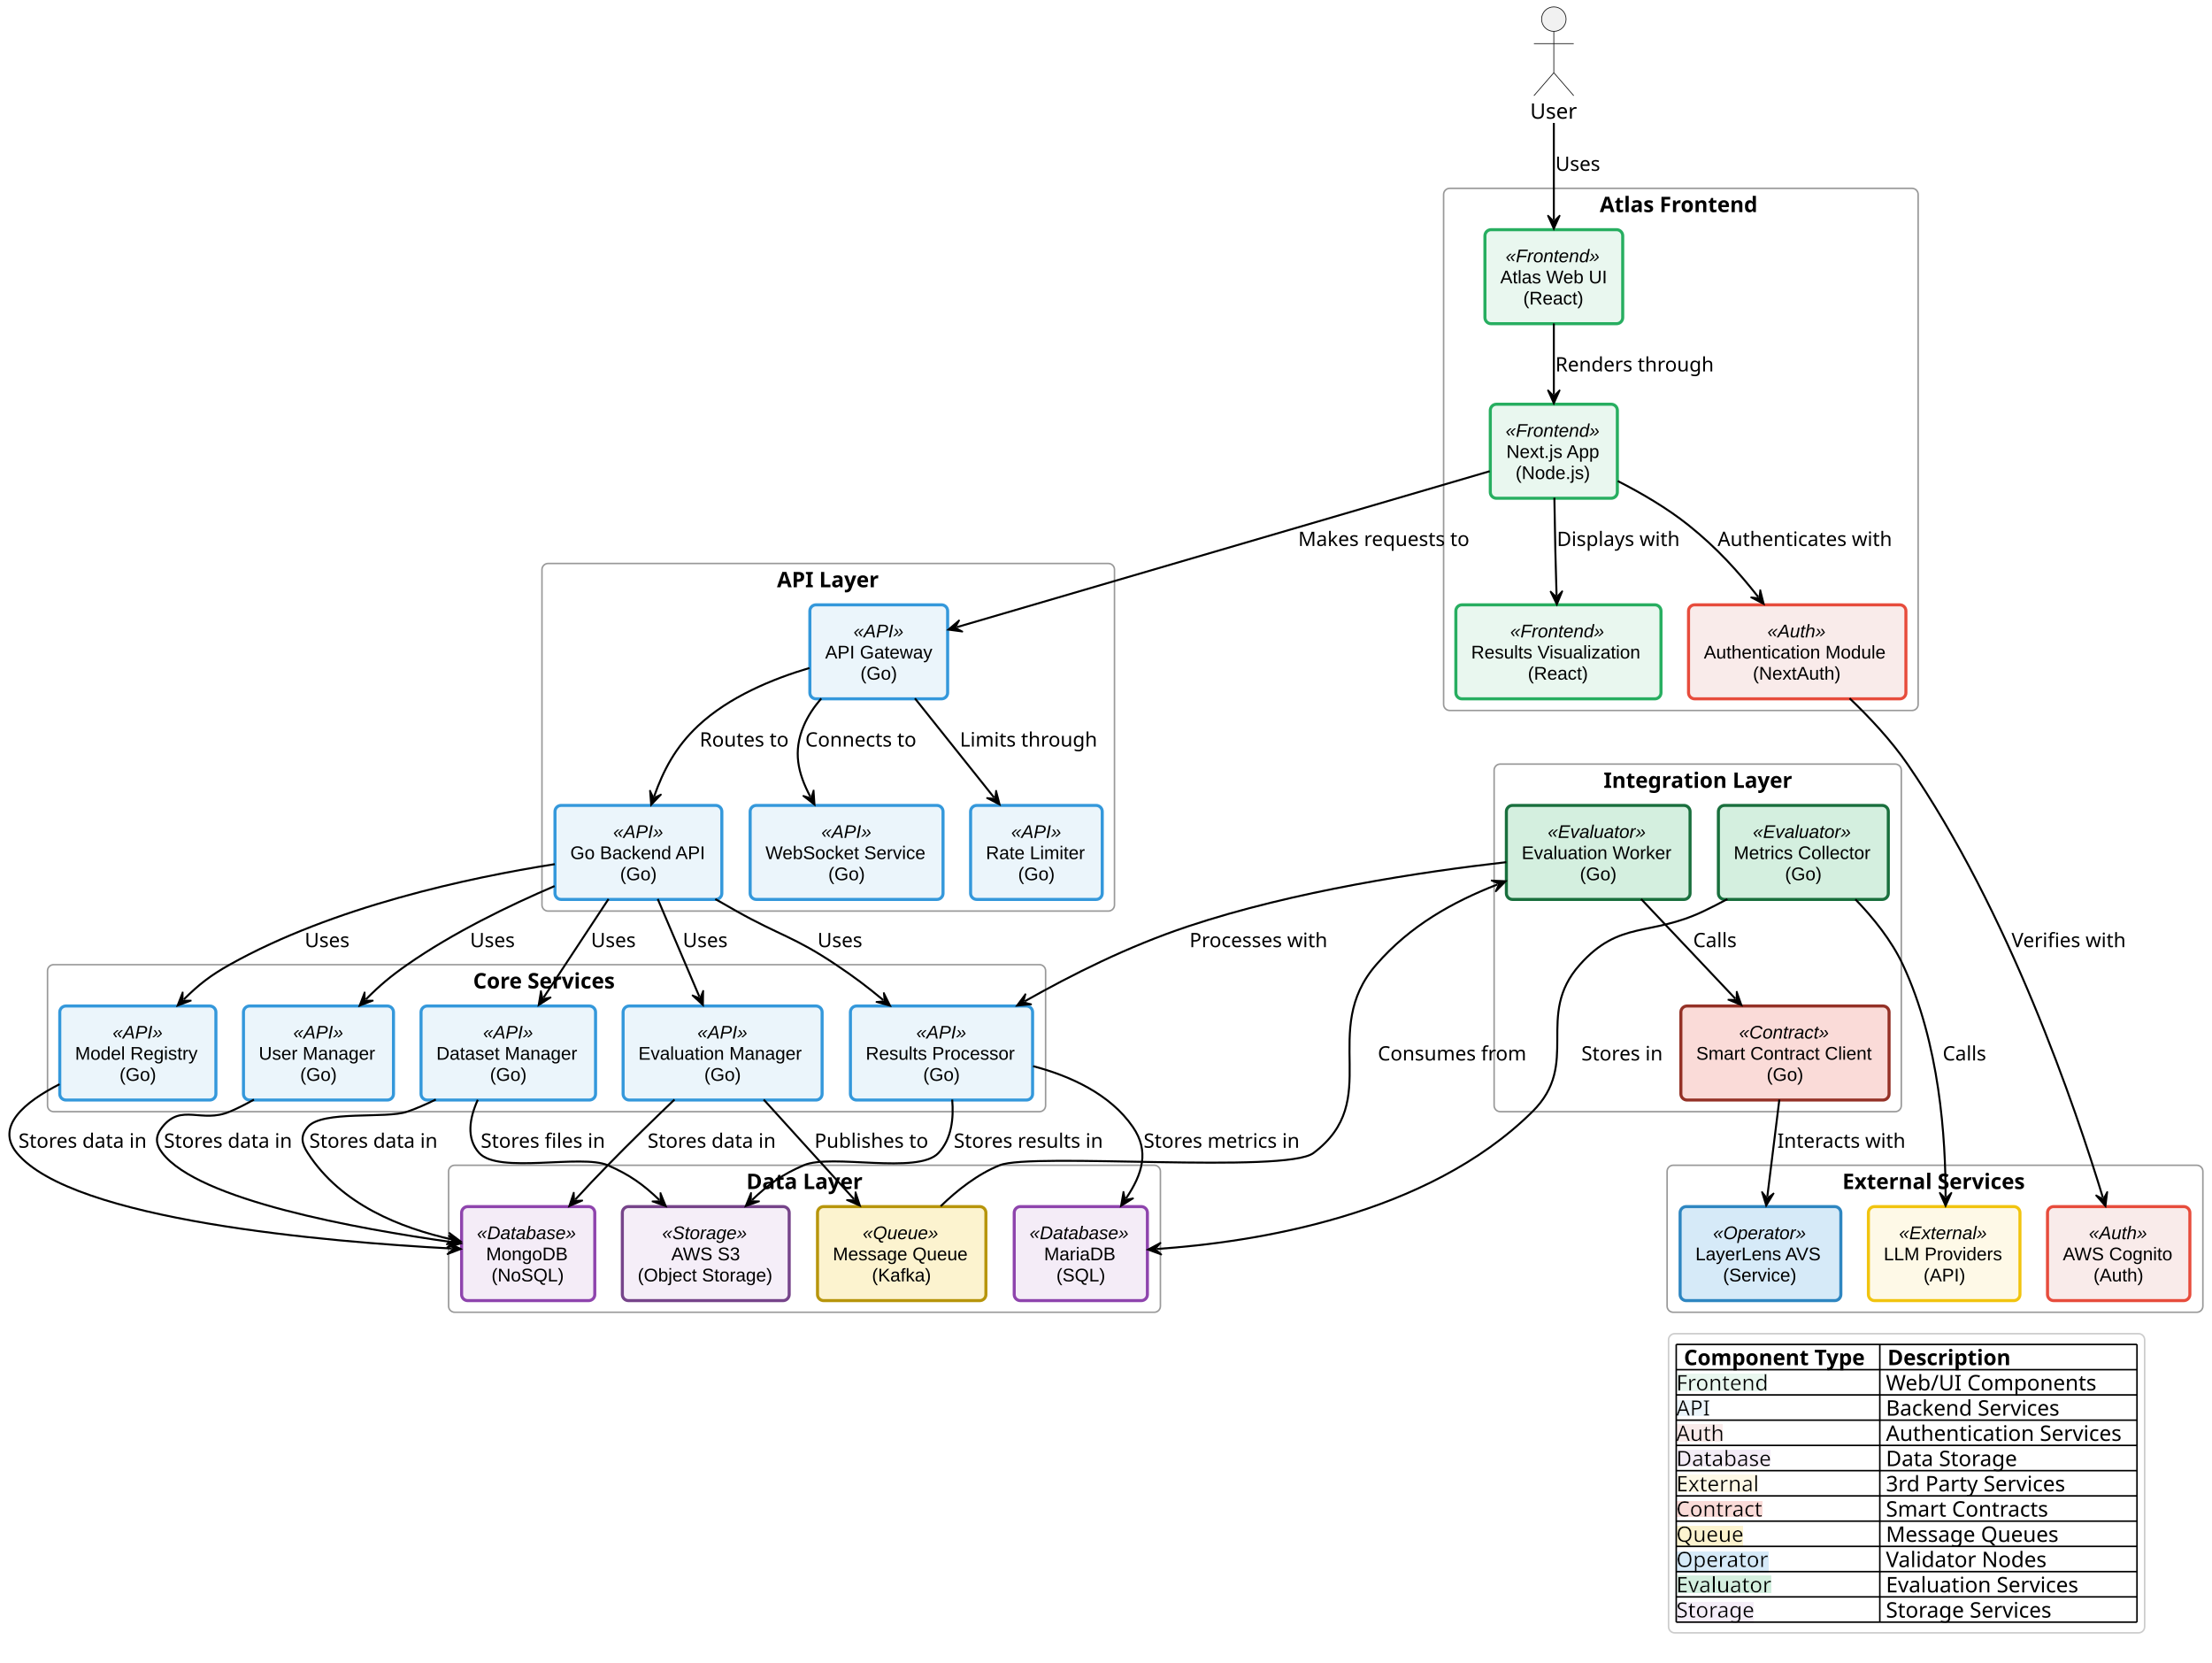
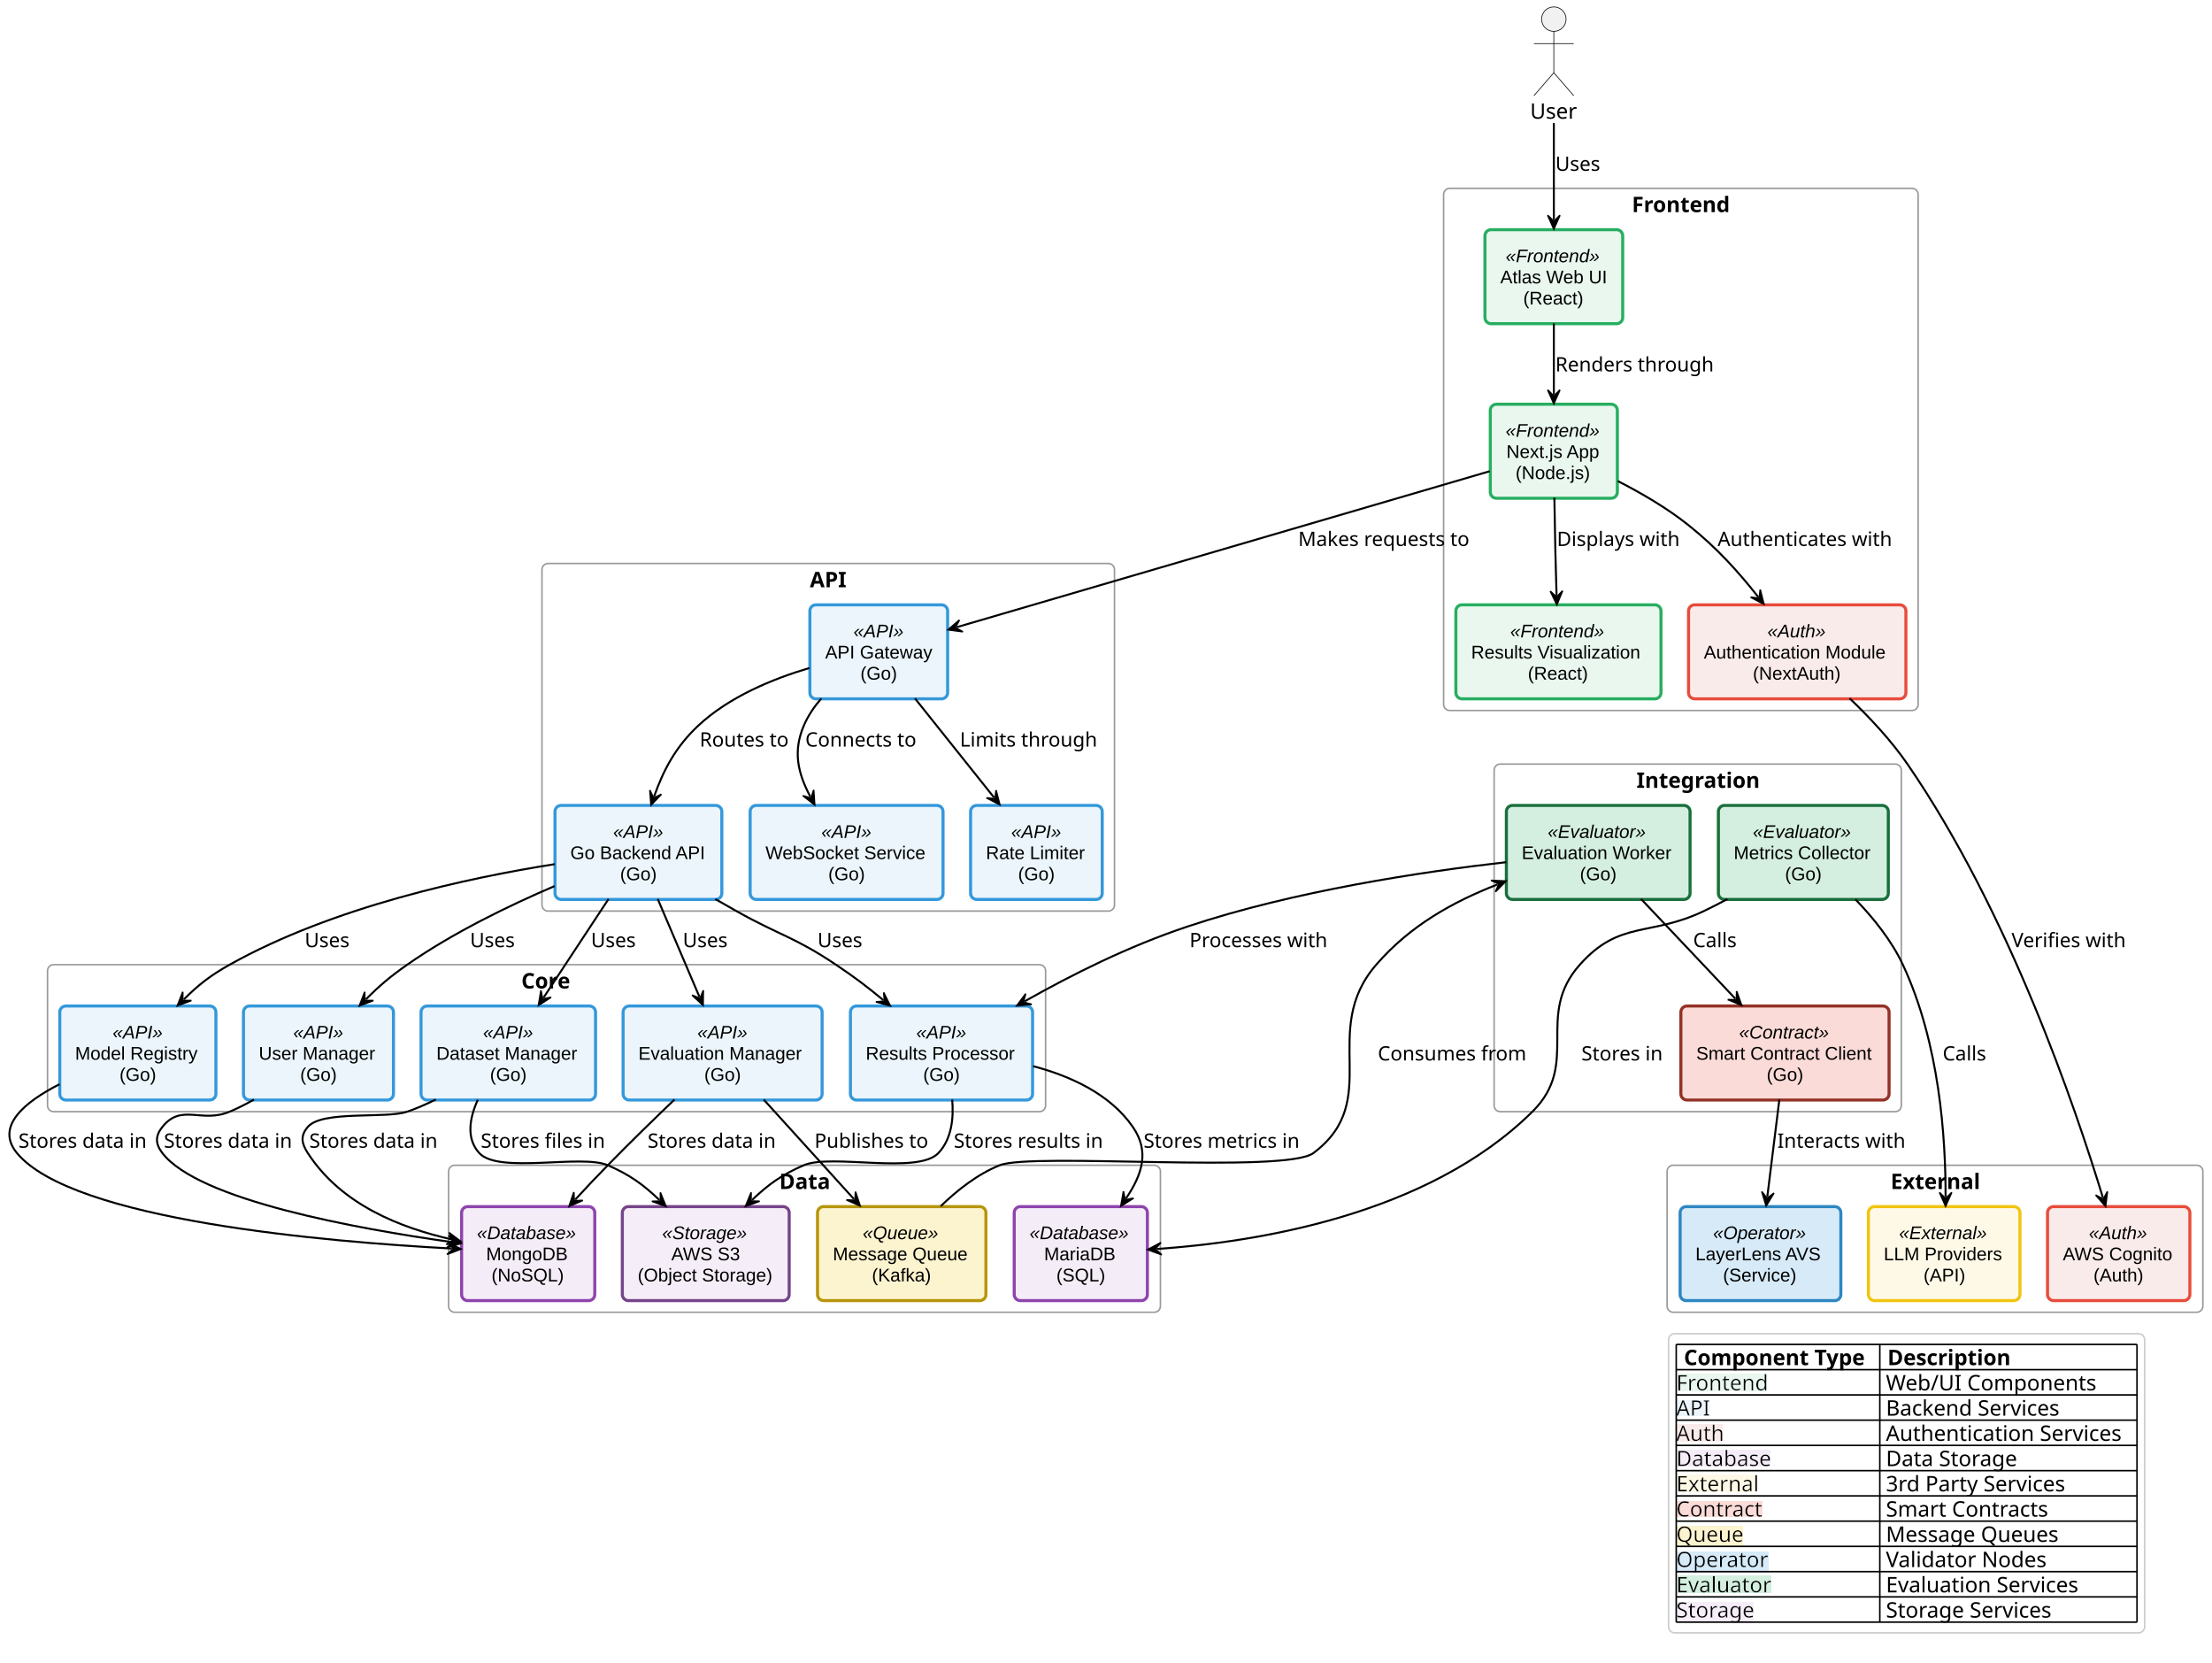
<svg xmlns="http://www.w3.org/2000/svg" contentStyleType="text/css" height="1086px" preserveAspectRatio="none" style="width:1445px;height:1086px;background:#FFFFFF;" version="1.1" viewBox="0 0 1445 1086" width="1445px" zoomAndPan="magnify">
  <defs>
-     <filter height="1" id="bwd6c2pl0nqwu0" width="1" x="0" y="0">
+     <filter height="1" id="b29hys389j7mc0" width="1" x="0" y="0">
      <feFlood flood-color="#E9F7EF" result="flood" />
      <feComposite in="SourceGraphic" in2="flood" operator="over" />
    </filter>
-     <filter height="1" id="bwd6c2pl0nqwu1" width="1" x="0" y="0">
+     <filter height="1" id="b29hys389j7mc1" width="1" x="0" y="0">
      <feFlood flood-color="#EBF5FB" result="flood" />
      <feComposite in="SourceGraphic" in2="flood" operator="over" />
    </filter>
-     <filter height="1" id="bwd6c2pl0nqwu2" width="1" x="0" y="0">
+     <filter height="1" id="b29hys389j7mc2" width="1" x="0" y="0">
      <feFlood flood-color="#F9EBEA" result="flood" />
      <feComposite in="SourceGraphic" in2="flood" operator="over" />
    </filter>
-     <filter height="1" id="bwd6c2pl0nqwu3" width="1" x="0" y="0">
+     <filter height="1" id="b29hys389j7mc3" width="1" x="0" y="0">
      <feFlood flood-color="#F4ECF7" result="flood" />
      <feComposite in="SourceGraphic" in2="flood" operator="over" />
    </filter>
-     <filter height="1" id="bwd6c2pl0nqwu4" width="1" x="0" y="0">
+     <filter height="1" id="b29hys389j7mc4" width="1" x="0" y="0">
      <feFlood flood-color="#FEF9E7" result="flood" />
      <feComposite in="SourceGraphic" in2="flood" operator="over" />
    </filter>
-     <filter height="1" id="bwd6c2pl0nqwu5" width="1" x="0" y="0">
+     <filter height="1" id="b29hys389j7mc5" width="1" x="0" y="0">
      <feFlood flood-color="#FADBD8" result="flood" />
      <feComposite in="SourceGraphic" in2="flood" operator="over" />
    </filter>
-     <filter height="1" id="bwd6c2pl0nqwu6" width="1" x="0" y="0">
+     <filter height="1" id="b29hys389j7mc6" width="1" x="0" y="0">
      <feFlood flood-color="#FCF3CF" result="flood" />
      <feComposite in="SourceGraphic" in2="flood" operator="over" />
    </filter>
-     <filter height="1" id="bwd6c2pl0nqwu7" width="1" x="0" y="0">
+     <filter height="1" id="b29hys389j7mc7" width="1" x="0" y="0">
      <feFlood flood-color="#D6EAF8" result="flood" />
      <feComposite in="SourceGraphic" in2="flood" operator="over" />
    </filter>
-     <filter height="1" id="bwd6c2pl0nqwu8" width="1" x="0" y="0">
+     <filter height="1" id="b29hys389j7mc8" width="1" x="0" y="0">
      <feFlood flood-color="#D4EFDF" result="flood" />
      <feComposite in="SourceGraphic" in2="flood" operator="over" />
    </filter>
-     <filter height="1" id="bwd6c2pl0nqwu9" width="1" x="0" y="0">
+     <filter height="1" id="b29hys389j7mc9" width="1" x="0" y="0">
      <feFlood flood-color="#F5EEF8" result="flood" />
      <feComposite in="SourceGraphic" in2="flood" operator="over" />
    </filter>
  </defs>
  <g>
-     <g id="cluster_Atlas Frontend">
+     <g id="cluster_Frontend">
      <rect fill="none" height="341" rx="4" ry="4" style="stroke:#999999;stroke-width:1.0;" width="310" x="943.043" y="123" />
-       <text fill="#000000" font-family="sans-serif" font-size="14" font-weight="bold" lengthAdjust="spacing" textLength="106" x="1045.043" y="138.535">Atlas Frontend</text>
-     </g>
-     <g id="cluster_API Layer">
+       <text fill="#000000" font-family="sans-serif" font-size="14" font-weight="bold" lengthAdjust="spacing" textLength="64" x="1066.043" y="138.535">Frontend</text>
+     </g>
+     <g id="cluster_API">
      <rect fill="none" height="227" rx="4" ry="4" style="stroke:#999999;stroke-width:1.0;" width="374" x="354.043" y="368" />
-       <text fill="#000000" font-family="sans-serif" font-size="14" font-weight="bold" lengthAdjust="spacing" textLength="67" x="507.543" y="383.535">API Layer</text>
-     </g>
-     <g id="cluster_Core Services">
+       <text fill="#000000" font-family="sans-serif" font-size="14" font-weight="bold" lengthAdjust="spacing" textLength="24" x="529.043" y="383.535">API</text>
+     </g>
+     <g id="cluster_Core">
      <rect fill="none" height="96" rx="4" ry="4" style="stroke:#999999;stroke-width:1.0;" width="652" x="31.043" y="630" />
-       <text fill="#000000" font-family="sans-serif" font-size="14" font-weight="bold" lengthAdjust="spacing" textLength="96" x="309.043" y="645.535">Core Services</text>
-     </g>
-     <g id="cluster_Integration Layer">
+       <text fill="#000000" font-family="sans-serif" font-size="14" font-weight="bold" lengthAdjust="spacing" textLength="33" x="340.543" y="645.535">Core</text>
+     </g>
+     <g id="cluster_Integration">
      <rect fill="none" height="227" rx="4" ry="4" style="stroke:#999999;stroke-width:1.0;" width="266" x="976.043" y="499" />
-       <text fill="#000000" font-family="sans-serif" font-size="14" font-weight="bold" lengthAdjust="spacing" textLength="123" x="1047.543" y="514.535">Integration Layer</text>
-     </g>
-     <g id="cluster_Data Layer">
+       <text fill="#000000" font-family="sans-serif" font-size="14" font-weight="bold" lengthAdjust="spacing" textLength="80" x="1069.043" y="514.535">Integration</text>
+     </g>
+     <g id="cluster_Data">
      <rect fill="none" height="96" rx="4" ry="4" style="stroke:#999999;stroke-width:1.0;" width="465" x="293.043" y="761" />
-       <text fill="#000000" font-family="sans-serif" font-size="14" font-weight="bold" lengthAdjust="spacing" textLength="76" x="487.543" y="776.535">Data Layer</text>
-     </g>
-     <g id="cluster_External Services">
+       <text fill="#000000" font-family="sans-serif" font-size="14" font-weight="bold" lengthAdjust="spacing" textLength="33" x="509.043" y="776.535">Data</text>
+     </g>
+     <g id="cluster_External">
      <rect fill="none" height="96" rx="4" ry="4" style="stroke:#999999;stroke-width:1.0;" width="350" x="1089.043" y="761" />
-       <text fill="#000000" font-family="sans-serif" font-size="14" font-weight="bold" lengthAdjust="spacing" textLength="121" x="1203.543" y="776.535">External Services</text>
+       <text fill="#000000" font-family="sans-serif" font-size="14" font-weight="bold" lengthAdjust="spacing" textLength="58" x="1235.043" y="776.535">External</text>
    </g>
    <g id="elem_user">
      <ellipse cx="1015.043" cy="12.5" fill="#F1F1F1" rx="8" ry="8" style="stroke:#181818;stroke-width:0.5;" />
      <path d="M1015.043,20.5 L1015.043,47.5 M1002.043,28.5 L1028.043,28.5 M1015.043,47.5 L1002.043,62.5 M1015.043,47.5 L1028.043,62.5 " fill="none" style="stroke:#181818;stroke-width:0.5;" />
      <text fill="#000000" font-family="sans-serif" font-size="14" lengthAdjust="spacing" textLength="31" x="999.543" y="77.535">User</text>
    </g>
    <g id="elem_web_ui">
      <rect fill="#E9F7EF" height="61.397" rx="4" ry="4" style="stroke:#27AE60;stroke-width:2.0;" width="90" x="970.043" y="150" />
      <text fill="#000000" font-family="Arial" font-size="12" font-style="italic" lengthAdjust="spacing" textLength="63" x="983.543" y="171.256">«Frontend»</text>
      <text fill="#000000" font-family="Arial" font-size="12" lengthAdjust="spacing" textLength="70" x="980.043" y="185.055">Atlas Web UI</text>
      <text fill="#000000" font-family="Arial" font-size="12" lengthAdjust="spacing" textLength="40" x="995.043" y="198.853">(React)</text>
    </g>
    <g id="elem_nextjs">
      <rect fill="#E9F7EF" height="61.397" rx="4" ry="4" style="stroke:#27AE60;stroke-width:2.0;" width="83" x="973.543" y="264" />
      <text fill="#000000" font-family="Arial" font-size="12" font-style="italic" lengthAdjust="spacing" textLength="63" x="983.543" y="285.256">«Frontend»</text>
      <text fill="#000000" font-family="Arial" font-size="12" lengthAdjust="spacing" textLength="62" x="984.043" y="299.055">Next.js App</text>
      <text fill="#000000" font-family="Arial" font-size="12" lengthAdjust="spacing" textLength="50" x="990.043" y="312.853">(Node.js)</text>
    </g>
    <g id="elem_auth">
      <rect fill="#F9EBEA" height="61.397" rx="4" ry="4" style="stroke:#E74C3C;stroke-width:2.0;" width="142" x="1103.043" y="395" />
      <text fill="#000000" font-family="Arial" font-size="12" font-style="italic" lengthAdjust="spacing" textLength="39" x="1154.543" y="416.256">«Auth»</text>
      <text fill="#000000" font-family="Arial" font-size="12" lengthAdjust="spacing" textLength="122" x="1113.043" y="430.055">Authentication Module</text>
      <text fill="#000000" font-family="Arial" font-size="12" lengthAdjust="spacing" textLength="58" x="1145.043" y="443.853">(NextAuth)</text>
    </g>
    <g id="elem_viz">
      <rect fill="#E9F7EF" height="61.397" rx="4" ry="4" style="stroke:#27AE60;stroke-width:2.0;" width="134" x="951.043" y="395" />
      <text fill="#000000" font-family="Arial" font-size="12" font-style="italic" lengthAdjust="spacing" textLength="63" x="986.543" y="416.256">«Frontend»</text>
      <text fill="#000000" font-family="Arial" font-size="12" lengthAdjust="spacing" textLength="114" x="961.043" y="430.055">Results Visualization</text>
      <text fill="#000000" font-family="Arial" font-size="12" lengthAdjust="spacing" textLength="40" x="998.043" y="443.853">(React)</text>
    </g>
    <g id="elem_api_gw">
      <rect fill="#EBF5FB" height="61.397" rx="4" ry="4" style="stroke:#3498DB;stroke-width:2.0;" width="90" x="529.043" y="395" />
      <text fill="#000000" font-family="Arial" font-size="12" font-style="italic" lengthAdjust="spacing" textLength="33" x="557.543" y="416.256">«API»</text>
      <text fill="#000000" font-family="Arial" font-size="12" lengthAdjust="spacing" textLength="70" x="539.043" y="430.055">API Gateway</text>
      <text fill="#000000" font-family="Arial" font-size="12" lengthAdjust="spacing" textLength="24" x="562.043" y="443.853">(Go)</text>
    </g>
    <g id="elem_go_backend">
      <rect fill="#EBF5FB" height="61.397" rx="4" ry="4" style="stroke:#3498DB;stroke-width:2.0;" width="109" x="362.543" y="526" />
      <text fill="#000000" font-family="Arial" font-size="12" font-style="italic" lengthAdjust="spacing" textLength="33" x="400.543" y="547.256">«API»</text>
      <text fill="#000000" font-family="Arial" font-size="12" lengthAdjust="spacing" textLength="89" x="372.543" y="561.055">Go Backend API</text>
      <text fill="#000000" font-family="Arial" font-size="12" lengthAdjust="spacing" textLength="24" x="405.043" y="574.854">(Go)</text>
    </g>
    <g id="elem_websocket">
      <rect fill="#EBF5FB" height="61.397" rx="4" ry="4" style="stroke:#3498DB;stroke-width:2.0;" width="126" x="490.043" y="526" />
      <text fill="#000000" font-family="Arial" font-size="12" font-style="italic" lengthAdjust="spacing" textLength="33" x="536.543" y="547.256">«API»</text>
      <text fill="#000000" font-family="Arial" font-size="12" lengthAdjust="spacing" textLength="106" x="500.043" y="561.055">WebSocket Service</text>
      <text fill="#000000" font-family="Arial" font-size="12" lengthAdjust="spacing" textLength="24" x="541.043" y="574.854">(Go)</text>
    </g>
    <g id="elem_rate_limiter">
      <rect fill="#EBF5FB" height="61.397" rx="4" ry="4" style="stroke:#3498DB;stroke-width:2.0;" width="86" x="634.043" y="526" />
      <text fill="#000000" font-family="Arial" font-size="12" font-style="italic" lengthAdjust="spacing" textLength="33" x="660.543" y="547.256">«API»</text>
      <text fill="#000000" font-family="Arial" font-size="12" lengthAdjust="spacing" textLength="66" x="644.043" y="561.055">Rate Limiter</text>
      <text fill="#000000" font-family="Arial" font-size="12" lengthAdjust="spacing" textLength="24" x="665.043" y="574.854">(Go)</text>
    </g>
    <g id="elem_eval_manager">
      <rect fill="#EBF5FB" height="61.397" rx="4" ry="4" style="stroke:#3498DB;stroke-width:2.0;" width="130" x="407.043" y="657" />
      <text fill="#000000" font-family="Arial" font-size="12" font-style="italic" lengthAdjust="spacing" textLength="33" x="455.543" y="678.256">«API»</text>
      <text fill="#000000" font-family="Arial" font-size="12" lengthAdjust="spacing" textLength="110" x="417.043" y="692.055">Evaluation Manager</text>
      <text fill="#000000" font-family="Arial" font-size="12" lengthAdjust="spacing" textLength="24" x="460.043" y="705.854">(Go)</text>
    </g>
    <g id="elem_model_registry">
      <rect fill="#EBF5FB" height="61.397" rx="4" ry="4" style="stroke:#3498DB;stroke-width:2.0;" width="102" x="39.042" y="657" />
      <text fill="#000000" font-family="Arial" font-size="12" font-style="italic" lengthAdjust="spacing" textLength="33" x="73.543" y="678.256">«API»</text>
      <text fill="#000000" font-family="Arial" font-size="12" lengthAdjust="spacing" textLength="82" x="49.042" y="692.055">Model Registry</text>
      <text fill="#000000" font-family="Arial" font-size="12" lengthAdjust="spacing" textLength="24" x="78.043" y="705.854">(Go)</text>
    </g>
    <g id="elem_dataset_manager">
      <rect fill="#EBF5FB" height="61.397" rx="4" ry="4" style="stroke:#3498DB;stroke-width:2.0;" width="114" x="275.043" y="657" />
      <text fill="#000000" font-family="Arial" font-size="12" font-style="italic" lengthAdjust="spacing" textLength="33" x="315.543" y="678.256">«API»</text>
      <text fill="#000000" font-family="Arial" font-size="12" lengthAdjust="spacing" textLength="94" x="285.043" y="692.055">Dataset Manager</text>
      <text fill="#000000" font-family="Arial" font-size="12" lengthAdjust="spacing" textLength="24" x="320.043" y="705.854">(Go)</text>
    </g>
    <g id="elem_user_manager">
      <rect fill="#EBF5FB" height="61.397" rx="4" ry="4" style="stroke:#3498DB;stroke-width:2.0;" width="98" x="159.042" y="657" />
      <text fill="#000000" font-family="Arial" font-size="12" font-style="italic" lengthAdjust="spacing" textLength="33" x="191.542" y="678.256">«API»</text>
      <text fill="#000000" font-family="Arial" font-size="12" lengthAdjust="spacing" textLength="78" x="169.042" y="692.055">User Manager</text>
      <text fill="#000000" font-family="Arial" font-size="12" lengthAdjust="spacing" textLength="24" x="196.042" y="705.854">(Go)</text>
    </g>
    <g id="elem_results_processor">
      <rect fill="#EBF5FB" height="61.397" rx="4" ry="4" style="stroke:#3498DB;stroke-width:2.0;" width="119" x="555.543" y="657" />
      <text fill="#000000" font-family="Arial" font-size="12" font-style="italic" lengthAdjust="spacing" textLength="33" x="598.543" y="678.256">«API»</text>
      <text fill="#000000" font-family="Arial" font-size="12" lengthAdjust="spacing" textLength="99" x="565.543" y="692.055">Results Processor</text>
      <text fill="#000000" font-family="Arial" font-size="12" lengthAdjust="spacing" textLength="24" x="603.043" y="705.854">(Go)</text>
    </g>
    <g id="elem_worker">
      <rect fill="#D4EFDF" height="61.397" rx="4" ry="4" style="stroke:#196F3D;stroke-width:2.0;" width="120" x="984.043" y="526" />
      <text fill="#000000" font-family="Arial" font-size="12" font-style="italic" lengthAdjust="spacing" textLength="66" x="1011.043" y="547.256">«Evaluator»</text>
      <text fill="#000000" font-family="Arial" font-size="12" lengthAdjust="spacing" textLength="100" x="994.043" y="561.055">Evaluation Worker</text>
      <text fill="#000000" font-family="Arial" font-size="12" lengthAdjust="spacing" textLength="24" x="1032.043" y="574.854">(Go)</text>
    </g>
    <g id="elem_contract_client">
      <rect fill="#FADBD8" height="61.397" rx="4" ry="4" style="stroke:#943126;stroke-width:2.0;" width="136" x="1098.043" y="657" />
      <text fill="#000000" font-family="Arial" font-size="12" font-style="italic" lengthAdjust="spacing" textLength="60" x="1136.043" y="678.256">«Contract»</text>
      <text fill="#000000" font-family="Arial" font-size="12" lengthAdjust="spacing" textLength="116" x="1108.043" y="692.055">Smart Contract Client</text>
      <text fill="#000000" font-family="Arial" font-size="12" lengthAdjust="spacing" textLength="24" x="1154.043" y="705.854">(Go)</text>
    </g>
    <g id="elem_metrics">
      <rect fill="#D4EFDF" height="61.397" rx="4" ry="4" style="stroke:#196F3D;stroke-width:2.0;" width="111" x="1122.543" y="526" />
      <text fill="#000000" font-family="Arial" font-size="12" font-style="italic" lengthAdjust="spacing" textLength="66" x="1145.043" y="547.256">«Evaluator»</text>
      <text fill="#000000" font-family="Arial" font-size="12" lengthAdjust="spacing" textLength="91" x="1132.543" y="561.055">Metrics Collector</text>
      <text fill="#000000" font-family="Arial" font-size="12" lengthAdjust="spacing" textLength="24" x="1166.043" y="574.854">(Go)</text>
    </g>
    <g id="elem_mongodb">
      <rect fill="#F4ECF7" height="61.397" rx="4" ry="4" style="stroke:#8E44AD;stroke-width:2.0;" width="87" x="301.543" y="788" />
      <text fill="#000000" font-family="Arial" font-size="12" font-style="italic" lengthAdjust="spacing" textLength="67" x="311.543" y="809.256">«Database»</text>
      <text fill="#000000" font-family="Arial" font-size="12" lengthAdjust="spacing" textLength="55" x="317.543" y="823.055">MongoDB</text>
      <text fill="#000000" font-family="Arial" font-size="12" lengthAdjust="spacing" textLength="48" x="321.043" y="836.854">(NoSQL)</text>
    </g>
    <g id="elem_mariadb">
      <rect fill="#F4ECF7" height="61.397" rx="4" ry="4" style="stroke:#8E44AD;stroke-width:2.0;" width="87" x="662.543" y="788" />
      <text fill="#000000" font-family="Arial" font-size="12" font-style="italic" lengthAdjust="spacing" textLength="67" x="672.543" y="809.256">«Database»</text>
      <text fill="#000000" font-family="Arial" font-size="12" lengthAdjust="spacing" textLength="48" x="682.043" y="823.055">MariaDB</text>
      <text fill="#000000" font-family="Arial" font-size="12" lengthAdjust="spacing" textLength="32" x="690.043" y="836.854">(SQL)</text>
    </g>
    <g id="elem_s3">
      <rect fill="#F5EEF8" height="61.397" rx="4" ry="4" style="stroke:#76448A;stroke-width:2.0;" width="109" x="406.543" y="788" />
      <text fill="#000000" font-family="Arial" font-size="12" font-style="italic" lengthAdjust="spacing" textLength="57" x="432.543" y="809.256">«Storage»</text>
      <text fill="#000000" font-family="Arial" font-size="12" lengthAdjust="spacing" textLength="45" x="438.543" y="823.055">AWS S3</text>
      <text fill="#000000" font-family="Arial" font-size="12" lengthAdjust="spacing" textLength="89" x="416.543" y="836.854">(Object Storage)</text>
    </g>
    <g id="elem_queue">
      <rect fill="#FCF3CF" height="61.397" rx="4" ry="4" style="stroke:#B7950B;stroke-width:2.0;" width="110" x="534.043" y="788" />
      <text fill="#000000" font-family="Arial" font-size="12" font-style="italic" lengthAdjust="spacing" textLength="51" x="563.543" y="809.256">«Queue»</text>
      <text fill="#000000" font-family="Arial" font-size="12" lengthAdjust="spacing" textLength="90" x="544.043" y="823.055">Message Queue</text>
      <text fill="#000000" font-family="Arial" font-size="12" lengthAdjust="spacing" textLength="39" x="569.543" y="836.854">(Kafka)</text>
    </g>
    <g id="elem_cognito">
      <rect fill="#F9EBEA" height="61.397" rx="4" ry="4" style="stroke:#E74C3C;stroke-width:2.0;" width="93" x="1337.543" y="788" />
      <text fill="#000000" font-family="Arial" font-size="12" font-style="italic" lengthAdjust="spacing" textLength="39" x="1364.543" y="809.256">«Auth»</text>
      <text fill="#000000" font-family="Arial" font-size="12" lengthAdjust="spacing" textLength="73" x="1347.543" y="823.055">AWS Cognito</text>
      <text fill="#000000" font-family="Arial" font-size="12" lengthAdjust="spacing" textLength="33" x="1367.543" y="836.854">(Auth)</text>
    </g>
    <g id="elem_avs">
      <rect fill="#D6EAF8" height="61.397" rx="4" ry="4" style="stroke:#2E86C1;stroke-width:2.0;" width="105" x="1097.543" y="788" />
      <text fill="#000000" font-family="Arial" font-size="12" font-style="italic" lengthAdjust="spacing" textLength="62" x="1119.043" y="809.256">«Operator»</text>
      <text fill="#000000" font-family="Arial" font-size="12" lengthAdjust="spacing" textLength="85" x="1107.543" y="823.055">LayerLens AVS</text>
      <text fill="#000000" font-family="Arial" font-size="12" lengthAdjust="spacing" textLength="49" x="1125.543" y="836.854">(Service)</text>
    </g>
    <g id="elem_llms">
      <rect fill="#FEF9E7" height="61.397" rx="4" ry="4" style="stroke:#F1C40F;stroke-width:2.0;" width="99" x="1220.543" y="788" />
      <text fill="#000000" font-family="Arial" font-size="12" font-style="italic" lengthAdjust="spacing" textLength="59" x="1240.543" y="809.256">«External»</text>
      <text fill="#000000" font-family="Arial" font-size="12" lengthAdjust="spacing" textLength="79" x="1230.543" y="823.055">LLM Providers</text>
      <text fill="#000000" font-family="Arial" font-size="12" lengthAdjust="spacing" textLength="27" x="1256.543" y="836.854">(API)</text>
    </g>
    <polygon fill="#000000" points="1015.043,149.587,1019.043,140.587,1015.043,144.587,1011.043,140.587,1015.043,149.587" style="stroke:#000000;stroke-width:1.0;" />
    <path d="M1015.043,80.299 C1015.043,102.085 1015.043,123.21 1015.043,143.587 " fill="none" style="stroke:#000000;stroke-width:1.3;" />
    <text fill="#000000" font-family="sans-serif" font-size="13" lengthAdjust="spacing" textLength="30" x="1016.043" y="111.568">Uses</text>
    <polygon fill="#000000" points="1015.043,263.641,1019.043,254.641,1015.043,258.641,1011.043,254.641,1015.043,263.641" style="stroke:#000000;stroke-width:1.0;" />
    <path d="M1015.043,211.22 C1015.043,227.421 1015.043,241.418 1015.043,257.641 " fill="none" style="stroke:#000000;stroke-width:1.3;" />
    <text fill="#000000" font-family="sans-serif" font-size="13" lengthAdjust="spacing" textLength="104" x="1016.043" y="242.568">Renders through</text>
    <polygon fill="#000000" points="1152.305,394.611,1149.881,385.065,1149.212,390.682,1143.595,390.013,1152.305,394.611" style="stroke:#000000;stroke-width:1.0;" />
    <path d="M1056.804,314.152 C1072.103,321.961 1089.077,331.832 1103.043,343 C1121.655,357.884 1135.563,373.344 1148.593,389.896 " fill="none" style="stroke:#000000;stroke-width:1.3;" />
    <text fill="#000000" font-family="sans-serif" font-size="13" lengthAdjust="spacing" textLength="118" x="1122.043" y="356.568">Authenticates with</text>
    <polygon fill="#000000" points="1017.03,394.962,1020.741,385.838,1016.871,389.964,1012.745,386.094,1017.03,394.962" style="stroke:#000000;stroke-width:1.0;" />
    <path d="M1015.404,325.043 C1015.564,336.021 1015.777,348.58 1016.043,360 C1016.308,371.424 1016.488,377.987 1016.839,388.965 " fill="none" style="stroke:#000000;stroke-width:1.3;" />
    <text fill="#000000" font-family="sans-serif" font-size="13" lengthAdjust="spacing" textLength="85" x="1017.043" y="356.568">Displays with</text>
    <polygon fill="#000000" points="619.248,411.277,629.009,412.589,624.047,409.873,626.763,404.911,619.248,411.277" style="stroke:#000000;stroke-width:1.0;" />
    <path d="M973.157,307.752 C890.058,332.06 710.743,384.513 625.006,409.592 " fill="none" style="stroke:#000000;stroke-width:1.3;" />
    <text fill="#000000" font-family="sans-serif" font-size="13" lengthAdjust="spacing" textLength="115" x="848.043" y="356.568">Makes requests to</text>
    <polygon fill="#000000" points="1375.477,787.907,1376.683,778.132,1374.021,783.124,1369.03,780.462,1375.477,787.907" style="stroke:#000000;stroke-width:1.0;" />
    <path d="M1208.256,456.047 C1221.21,468.415 1235.386,483.508 1246.043,499 C1312.471,595.568 1355.872,723.51 1373.73,782.167 " fill="none" style="stroke:#000000;stroke-width:1.3;" />
    <text fill="#000000" font-family="sans-serif" font-size="13" lengthAdjust="spacing" textLength="78" x="1314.043" y="618.568">Verifies with</text>
    <polygon fill="#000000" points="425.279,525.845,432.059,518.702,426.951,521.134,424.52,516.026,425.279,525.845" style="stroke:#000000;stroke-width:1.0;" />
    <path d="M528.782,436.247 C504.778,443.344 476.173,455.111 456.043,474 C441.172,487.953 433.355,503.098 427.286,520.191 " fill="none" style="stroke:#000000;stroke-width:1.3;" />
    <text fill="#000000" font-family="sans-serif" font-size="13" lengthAdjust="spacing" textLength="60" x="457.043" y="487.568">Routes to</text>
    <polygon fill="#000000" points="532.21,525.703,531.534,515.877,529.87,521.284,524.464,519.62,532.21,525.703" style="stroke:#000000;stroke-width:1.0;" />
    <path d="M536.492,456.158 C531.839,461.57 527.768,467.563 525.043,474 C517.927,490.808 521.145,504.803 529.403,520.4 " fill="none" style="stroke:#000000;stroke-width:1.3;" />
    <text fill="#000000" font-family="sans-serif" font-size="13" lengthAdjust="spacing" textLength="76" x="526.043" y="487.568">Connects to</text>
    <polygon fill="#000000" points="653.165,525.596,650.676,516.067,650.046,521.688,644.424,521.058,653.165,525.596" style="stroke:#000000;stroke-width:1.0;" />
    <path d="M597.673,456.095 C614.303,476.923 632.737,500.011 649.422,520.907 " fill="none" style="stroke:#000000;stroke-width:1.3;" />
    <text fill="#000000" font-family="sans-serif" font-size="13" lengthAdjust="spacing" textLength="93" x="627.043" y="487.568">Limits through</text>
    <polygon fill="#000000" points="459.293,656.596,459.442,646.748,457.332,651.996,452.083,649.886,459.293,656.596" style="stroke:#000000;stroke-width:1.0;" />
    <path d="M429.661,587.095 C438.541,607.923 448.03,630.18 456.939,651.077 " fill="none" style="stroke:#000000;stroke-width:1.3;" />
    <text fill="#000000" font-family="sans-serif" font-size="13" lengthAdjust="spacing" textLength="30" x="446.043" y="618.568">Uses</text>
    <polygon fill="#000000" points="115.82,656.913,125.026,653.413,119.369,653.391,119.391,647.734,115.82,656.913" style="stroke:#000000;stroke-width:1.0;" />
    <path d="M362.427,564.356 C306.279,573.175 217.734,592.114 150.042,630 C137.557,636.988 129.929,642.912 120.079,652.687 " fill="none" style="stroke:#000000;stroke-width:1.3;" />
    <text fill="#000000" font-family="sans-serif" font-size="13" lengthAdjust="spacing" textLength="30" x="199.042" y="618.568">Uses</text>
    <polygon fill="#000000" points="351.747,656.596,360.039,651.281,354.498,652.421,353.359,646.88,351.747,656.596" style="stroke:#000000;stroke-width:1.0;" />
    <path d="M397.542,587.095 C383.818,607.923 368.817,630.689 355.048,651.586 " fill="none" style="stroke:#000000;stroke-width:1.3;" />
    <text fill="#000000" font-family="sans-serif" font-size="13" lengthAdjust="spacing" textLength="30" x="386.043" y="618.568">Uses</text>
    <polygon fill="#000000" points="234.728,656.936,243.921,653.402,238.264,653.401,238.265,647.744,234.728,656.936" style="stroke:#000000;stroke-width:1.0;" />
    <path d="M362.295,578.666 C332.537,591.404 295.838,609.177 266.043,630 C254.981,637.731 248.303,643.367 238.972,652.694 " fill="none" style="stroke:#000000;stroke-width:1.3;" />
    <text fill="#000000" font-family="sans-serif" font-size="13" lengthAdjust="spacing" textLength="30" x="307.043" y="618.568">Uses</text>
    <polygon fill="#000000" points="581.648,656.987,577.274,648.163,577.799,653.795,572.167,654.32,581.648,656.987" style="stroke:#000000;stroke-width:1.0;" />
    <path d="M467.252,587.15 C471.902,589.826 476.552,592.476 481.043,595 C509.646,611.074 518.779,611.745 546.043,630 C558.136,638.098 566.033,644.036 577.029,653.157 " fill="none" style="stroke:#000000;stroke-width:1.3;" />
    <text fill="#000000" font-family="sans-serif" font-size="13" lengthAdjust="spacing" textLength="30" x="534.043" y="618.568">Uses</text>
    <polygon fill="#000000" points="371.711,787.871,380.745,783.949,375.093,784.189,374.853,778.537,371.711,787.871" style="stroke:#000000;stroke-width:1.0;" />
    <path d="M440.628,718.082 C427.046,731.072 411.082,746.613 397.043,761 C388.663,769.587 383.807,774.701 375.769,783.452 " fill="none" style="stroke:#000000;stroke-width:1.3;" />
    <text fill="#000000" font-family="sans-serif" font-size="13" lengthAdjust="spacing" textLength="86" x="423.043" y="749.568">Stores data in</text>
    <polygon fill="#000000" points="301.225,815.707,292.451,811.233,296.232,815.44,292.025,819.221,301.225,815.707" style="stroke:#000000;stroke-width:1.0;" />
    <path d="M38.903,708.056 C15.908,719.774 -3.215,735.726 11.043,753 C47.367,797.01 213.188,811.011 295.233,815.387 " fill="none" style="stroke:#000000;stroke-width:1.3;" />
    <text fill="#000000" font-family="sans-serif" font-size="13" lengthAdjust="spacing" textLength="86" x="12.043" y="749.568">Stores data in</text>
    <polygon fill="#000000" points="301.207,810.837,293.319,804.939,296.332,809.727,291.543,812.74,301.207,810.837" style="stroke:#000000;stroke-width:1.0;" />
    <path d="M284.702,718.063 C278.577,721.086 272.266,723.836 266.043,726 C252.239,730.8 210.558,724.908 201.042,736 C196.123,741.734 196.935,746.659 201.042,753 C223.011,786.911 261.618,801.826 295.356,809.505 " fill="none" style="stroke:#000000;stroke-width:1.3;" />
    <text fill="#000000" font-family="sans-serif" font-size="13" lengthAdjust="spacing" textLength="86" x="202.042" y="749.568">Stores data in</text>
    <polygon fill="#000000" points="301.353,812.05,292.998,806.835,296.402,811.353,291.883,814.756,301.353,812.05" style="stroke:#000000;stroke-width:1.0;" />
    <path d="M165.9,718.114 C160.701,721.051 155.347,723.765 150.042,726 C131.561,733.786 118.553,720.327 106.043,736 C101.329,741.905 101.448,747.002 106.043,753 C129.66,783.836 233.13,802.446 295.412,811.214 " fill="none" style="stroke:#000000;stroke-width:1.3;" />
    <text fill="#000000" font-family="sans-serif" font-size="13" lengthAdjust="spacing" textLength="86" x="107.043" y="749.568">Stores data in</text>
    <polygon fill="#000000" points="732.188,787.71,740.537,782.486,734.984,783.565,733.905,778.012,732.188,787.71" style="stroke:#000000;stroke-width:1.0;" />
    <path d="M674.861,696.277 C699.278,702.724 725.213,714.501 740.043,736 C750.924,751.775 746.428,766.602 735.543,782.736 " fill="none" style="stroke:#000000;stroke-width:1.3;" />
    <text fill="#000000" font-family="sans-serif" font-size="13" lengthAdjust="spacing" textLength="106" x="747.043" y="749.568">Stores metrics in</text>
    <polygon fill="#000000" points="561.92,787.596,558.837,778.242,558.561,783.892,552.911,783.617,561.92,787.596" style="stroke:#000000;stroke-width:1.0;" />
    <path d="M498.885,718.095 C517.775,738.923 538.937,762.255 557.889,783.152 " fill="none" style="stroke:#000000;stroke-width:1.3;" />
    <text fill="#000000" font-family="sans-serif" font-size="13" lengthAdjust="spacing" textLength="77" x="532.043" y="749.568">Publishes to</text>
    <polygon fill="#000000" points="983.854,575.399,974.015,574.955,979.198,577.221,976.931,582.404,983.854,575.399" style="stroke:#000000;stroke-width:1.0;" />
    <path d="M614.497,787.76 C625.234,777.334 638.597,766.789 653.043,761 C674.202,752.521 839.814,766.687 858.043,753 C904.123,718.402 861.287,673.532 899.043,630 C921.263,604.379 949.105,589.002 978.266,577.586 " fill="none" style="stroke:#000000;stroke-width:1.3;" />
    <text fill="#000000" font-family="sans-serif" font-size="13" lengthAdjust="spacing" textLength="100" x="900.043" y="692.568">Consumes from</text>
    <polygon fill="#000000" points="1137.761,656.596,1134.483,647.308,1134.325,652.963,1128.671,652.805,1137.761,656.596" style="stroke:#000000;stroke-width:1.0;" />
    <path d="M1072.032,587.095 C1091.729,607.923 1113.876,631.34 1133.638,652.236 " fill="none" style="stroke:#000000;stroke-width:1.3;" />
    <text fill="#000000" font-family="sans-serif" font-size="13" lengthAdjust="spacing" textLength="31" x="1106.043" y="618.568">Calls</text>
    <polygon fill="#000000" points="664.159,656.871,673.963,655.935,668.514,654.415,670.034,648.966,664.159,656.871" style="stroke:#000000;stroke-width:1.0;" />
    <path d="M983.989,563.053 C928.842,569.337 845.408,581.858 776.043,605 C736.814,618.087 700.462,636.4 669.385,653.924 " fill="none" style="stroke:#000000;stroke-width:1.3;" />
    <text fill="#000000" font-family="sans-serif" font-size="13" lengthAdjust="spacing" textLength="93" x="777.043" y="618.568">Processes with</text>
    <polygon fill="#000000" points="1153.752,787.596,1158.829,779.157,1154.367,782.634,1150.89,778.172,1153.752,787.596" style="stroke:#000000;stroke-width:1.0;" />
    <path d="M1162.372,718.095 C1159.789,738.923 1157.082,760.745 1154.49,781.641 " fill="none" style="stroke:#000000;stroke-width:1.3;" />
    <text fill="#000000" font-family="sans-serif" font-size="13" lengthAdjust="spacing" textLength="86" x="1161.043" y="749.568">Interacts with</text>
    <polygon fill="#000000" points="1270.961,787.74,1274.972,778.745,1270.967,782.74,1266.972,778.735,1270.961,787.74" style="stroke:#000000;stroke-width:1.0;" />
    <path d="M1212.047,587.33 C1223.713,599.407 1235.674,614.224 1243.043,630 C1267.19,681.699 1271.015,743.445 1270.968,781.74 " fill="none" style="stroke:#000000;stroke-width:1.3;" />
    <text fill="#000000" font-family="sans-serif" font-size="13" lengthAdjust="spacing" textLength="31" x="1269.043" y="692.568">Calls</text>
    <polygon fill="#000000" points="749.658,816.092,758.913,819.46,754.646,815.746,758.36,811.479,749.658,816.092" style="stroke:#000000;stroke-width:1.0;" />
    <path d="M1128.428,587.171 C1123.29,589.927 1118.098,592.587 1113.043,595 C1077.649,611.889 1058.144,600.731 1032.043,630 C1002.201,663.463 1032.929,694.48 1001.043,726 C932.112,794.136 819.443,811.256 755.643,815.677 " fill="none" style="stroke:#000000;stroke-width:1.3;" />
    <text fill="#000000" font-family="sans-serif" font-size="13" lengthAdjust="spacing" textLength="55" x="1033.043" y="692.568">Stores in</text>
    <polygon fill="#000000" points="435.105,787.883,431.382,778.764,431.498,784.42,425.842,784.536,435.105,787.883" style="stroke:#000000;stroke-width:1.0;" />
    <path d="M312.122,718.237 C306.697,730.255 304.404,743.499 313.043,753 C325.657,766.873 379.839,753.541 397.043,761 C411.185,767.131 420.07,773.451 430.776,783.728 " fill="none" style="stroke:#000000;stroke-width:1.3;" />
    <text fill="#000000" font-family="sans-serif" font-size="13" lengthAdjust="spacing" textLength="86" x="314.043" y="749.568">Stores files in</text>
    <polygon fill="#000000" points="486.966,787.85,496.228,784.501,490.572,784.387,490.686,778.731,486.966,787.85" style="stroke:#000000;stroke-width:1.0;" />
    <path d="M622.023,718.096 C623.105,730.379 621.646,743.867 613.043,753 C599.578,767.293 543.075,753.228 525.043,761 C510.887,767.101 501.998,773.414 491.293,783.694 " fill="none" style="stroke:#000000;stroke-width:1.3;" />
    <text fill="#000000" font-family="sans-serif" font-size="13" lengthAdjust="spacing" textLength="102" x="623.043" y="749.568">Stores results in</text>
    <rect fill="none" height="195.371" id="_legend" rx="4" ry="4" style="stroke:#CCCCCC;stroke-width:1.0;" width="311" x="1090" y="871" />
    <text fill="#000000" font-family="sans-serif" font-size="14" font-weight="bold" lengthAdjust="spacing" textLength="123" x="1100" y="891.535">Component Type</text>
    <text fill="#000000" font-family="sans-serif" font-size="14" font-weight="bold" lengthAdjust="spacing" textLength="83" x="1233" y="891.535">Description</text>
-     <text fill="#000000" filter="url(#bwd6c2pl0nqwu0)" font-family="sans-serif" font-size="14" lengthAdjust="spacing" textLength="63" x="1095" y="908.023">Frontend</text>
+     <text fill="#000000" filter="url(#b29hys389j7mc0)" font-family="sans-serif" font-size="14" lengthAdjust="spacing" textLength="63" x="1095" y="908.023">Frontend</text>
    <text fill="#000000" font-family="sans-serif" font-size="14" lengthAdjust="spacing" textLength="142" x="1232" y="908.023">Web/UI Components</text>
-     <text fill="#000000" filter="url(#bwd6c2pl0nqwu1)" font-family="sans-serif" font-size="14" lengthAdjust="spacing" textLength="22" x="1095" y="924.512">API</text>
+     <text fill="#000000" filter="url(#b29hys389j7mc1)" font-family="sans-serif" font-size="14" lengthAdjust="spacing" textLength="22" x="1095" y="924.512">API</text>
    <text fill="#000000" font-family="sans-serif" font-size="14" lengthAdjust="spacing" textLength="116" x="1232" y="924.512">Backend Services</text>
-     <text fill="#000000" filter="url(#bwd6c2pl0nqwu2)" font-family="sans-serif" font-size="14" lengthAdjust="spacing" textLength="33" x="1095" y="941">Auth</text>
+     <text fill="#000000" filter="url(#b29hys389j7mc2)" font-family="sans-serif" font-size="14" lengthAdjust="spacing" textLength="33" x="1095" y="941">Auth</text>
    <text fill="#000000" font-family="sans-serif" font-size="14" lengthAdjust="spacing" textLength="160" x="1232" y="941">Authentication Services</text>
-     <text fill="#000000" filter="url(#bwd6c2pl0nqwu3)" font-family="sans-serif" font-size="14" lengthAdjust="spacing" textLength="63" x="1095" y="957.488">Database</text>
+     <text fill="#000000" filter="url(#b29hys389j7mc3)" font-family="sans-serif" font-size="14" lengthAdjust="spacing" textLength="63" x="1095" y="957.488">Database</text>
    <text fill="#000000" font-family="sans-serif" font-size="14" lengthAdjust="spacing" textLength="88" x="1232" y="957.488">Data Storage</text>
-     <text fill="#000000" filter="url(#bwd6c2pl0nqwu4)" font-family="sans-serif" font-size="14" lengthAdjust="spacing" textLength="57" x="1095" y="973.977">External</text>
+     <text fill="#000000" filter="url(#b29hys389j7mc4)" font-family="sans-serif" font-size="14" lengthAdjust="spacing" textLength="57" x="1095" y="973.977">External</text>
    <text fill="#000000" font-family="sans-serif" font-size="14" lengthAdjust="spacing" textLength="121" x="1232" y="973.977">3rd Party Services</text>
-     <text fill="#000000" filter="url(#bwd6c2pl0nqwu5)" font-family="sans-serif" font-size="14" lengthAdjust="spacing" textLength="59" x="1095" y="990.465">Contract</text>
+     <text fill="#000000" filter="url(#b29hys389j7mc5)" font-family="sans-serif" font-size="14" lengthAdjust="spacing" textLength="59" x="1095" y="990.465">Contract</text>
    <text fill="#000000" font-family="sans-serif" font-size="14" lengthAdjust="spacing" textLength="110" x="1232" y="990.465">Smart Contracts</text>
-     <text fill="#000000" filter="url(#bwd6c2pl0nqwu6)" font-family="sans-serif" font-size="14" lengthAdjust="spacing" textLength="45" x="1095" y="1006.953">Queue</text>
+     <text fill="#000000" filter="url(#b29hys389j7mc6)" font-family="sans-serif" font-size="14" lengthAdjust="spacing" textLength="45" x="1095" y="1006.953">Queue</text>
    <text fill="#000000" font-family="sans-serif" font-size="14" lengthAdjust="spacing" textLength="115" x="1232" y="1006.953">Message Queues</text>
-     <text fill="#000000" filter="url(#bwd6c2pl0nqwu7)" font-family="sans-serif" font-size="14" lengthAdjust="spacing" textLength="62" x="1095" y="1023.441">Operator</text>
+     <text fill="#000000" filter="url(#b29hys389j7mc7)" font-family="sans-serif" font-size="14" lengthAdjust="spacing" textLength="62" x="1095" y="1023.441">Operator</text>
    <text fill="#000000" font-family="sans-serif" font-size="14" lengthAdjust="spacing" textLength="109" x="1232" y="1023.441">Validator Nodes</text>
-     <text fill="#000000" filter="url(#bwd6c2pl0nqwu8)" font-family="sans-serif" font-size="14" lengthAdjust="spacing" textLength="64" x="1095" y="1039.93">Evaluator</text>
+     <text fill="#000000" filter="url(#b29hys389j7mc8)" font-family="sans-serif" font-size="14" lengthAdjust="spacing" textLength="64" x="1095" y="1039.93">Evaluator</text>
    <text fill="#000000" font-family="sans-serif" font-size="14" lengthAdjust="spacing" textLength="130" x="1232" y="1039.93">Evaluation Services</text>
-     <text fill="#000000" filter="url(#bwd6c2pl0nqwu9)" font-family="sans-serif" font-size="14" lengthAdjust="spacing" textLength="53" x="1095" y="1056.418">Storage</text>
+     <text fill="#000000" filter="url(#b29hys389j7mc9)" font-family="sans-serif" font-size="14" lengthAdjust="spacing" textLength="53" x="1095" y="1056.418">Storage</text>
    <text fill="#000000" font-family="sans-serif" font-size="14" lengthAdjust="spacing" textLength="112" x="1232" y="1056.418">Storage Services</text>
    <line style="stroke:#000000;stroke-width:1.0;" x1="1095" x2="1396" y1="878" y2="878" />
    <line style="stroke:#000000;stroke-width:1.0;" x1="1095" x2="1396" y1="894.488" y2="894.488" />
    <line style="stroke:#000000;stroke-width:1.0;" x1="1095" x2="1396" y1="910.977" y2="910.977" />
    <line style="stroke:#000000;stroke-width:1.0;" x1="1095" x2="1396" y1="927.465" y2="927.465" />
    <line style="stroke:#000000;stroke-width:1.0;" x1="1095" x2="1396" y1="943.953" y2="943.953" />
    <line style="stroke:#000000;stroke-width:1.0;" x1="1095" x2="1396" y1="960.441" y2="960.441" />
    <line style="stroke:#000000;stroke-width:1.0;" x1="1095" x2="1396" y1="976.93" y2="976.93" />
    <line style="stroke:#000000;stroke-width:1.0;" x1="1095" x2="1396" y1="993.418" y2="993.418" />
    <line style="stroke:#000000;stroke-width:1.0;" x1="1095" x2="1396" y1="1009.906" y2="1009.906" />
    <line style="stroke:#000000;stroke-width:1.0;" x1="1095" x2="1396" y1="1026.395" y2="1026.395" />
    <line style="stroke:#000000;stroke-width:1.0;" x1="1095" x2="1396" y1="1042.883" y2="1042.883" />
    <line style="stroke:#000000;stroke-width:1.0;" x1="1095" x2="1396" y1="1059.371" y2="1059.371" />
    <line style="stroke:#000000;stroke-width:1.0;" x1="1095" x2="1095" y1="878" y2="1059.371" />
    <line style="stroke:#000000;stroke-width:1.0;" x1="1228" x2="1228" y1="878" y2="1059.371" />
    <line style="stroke:#000000;stroke-width:1.0;" x1="1396" x2="1396" y1="878" y2="1059.371" />
  </g>
</svg>
